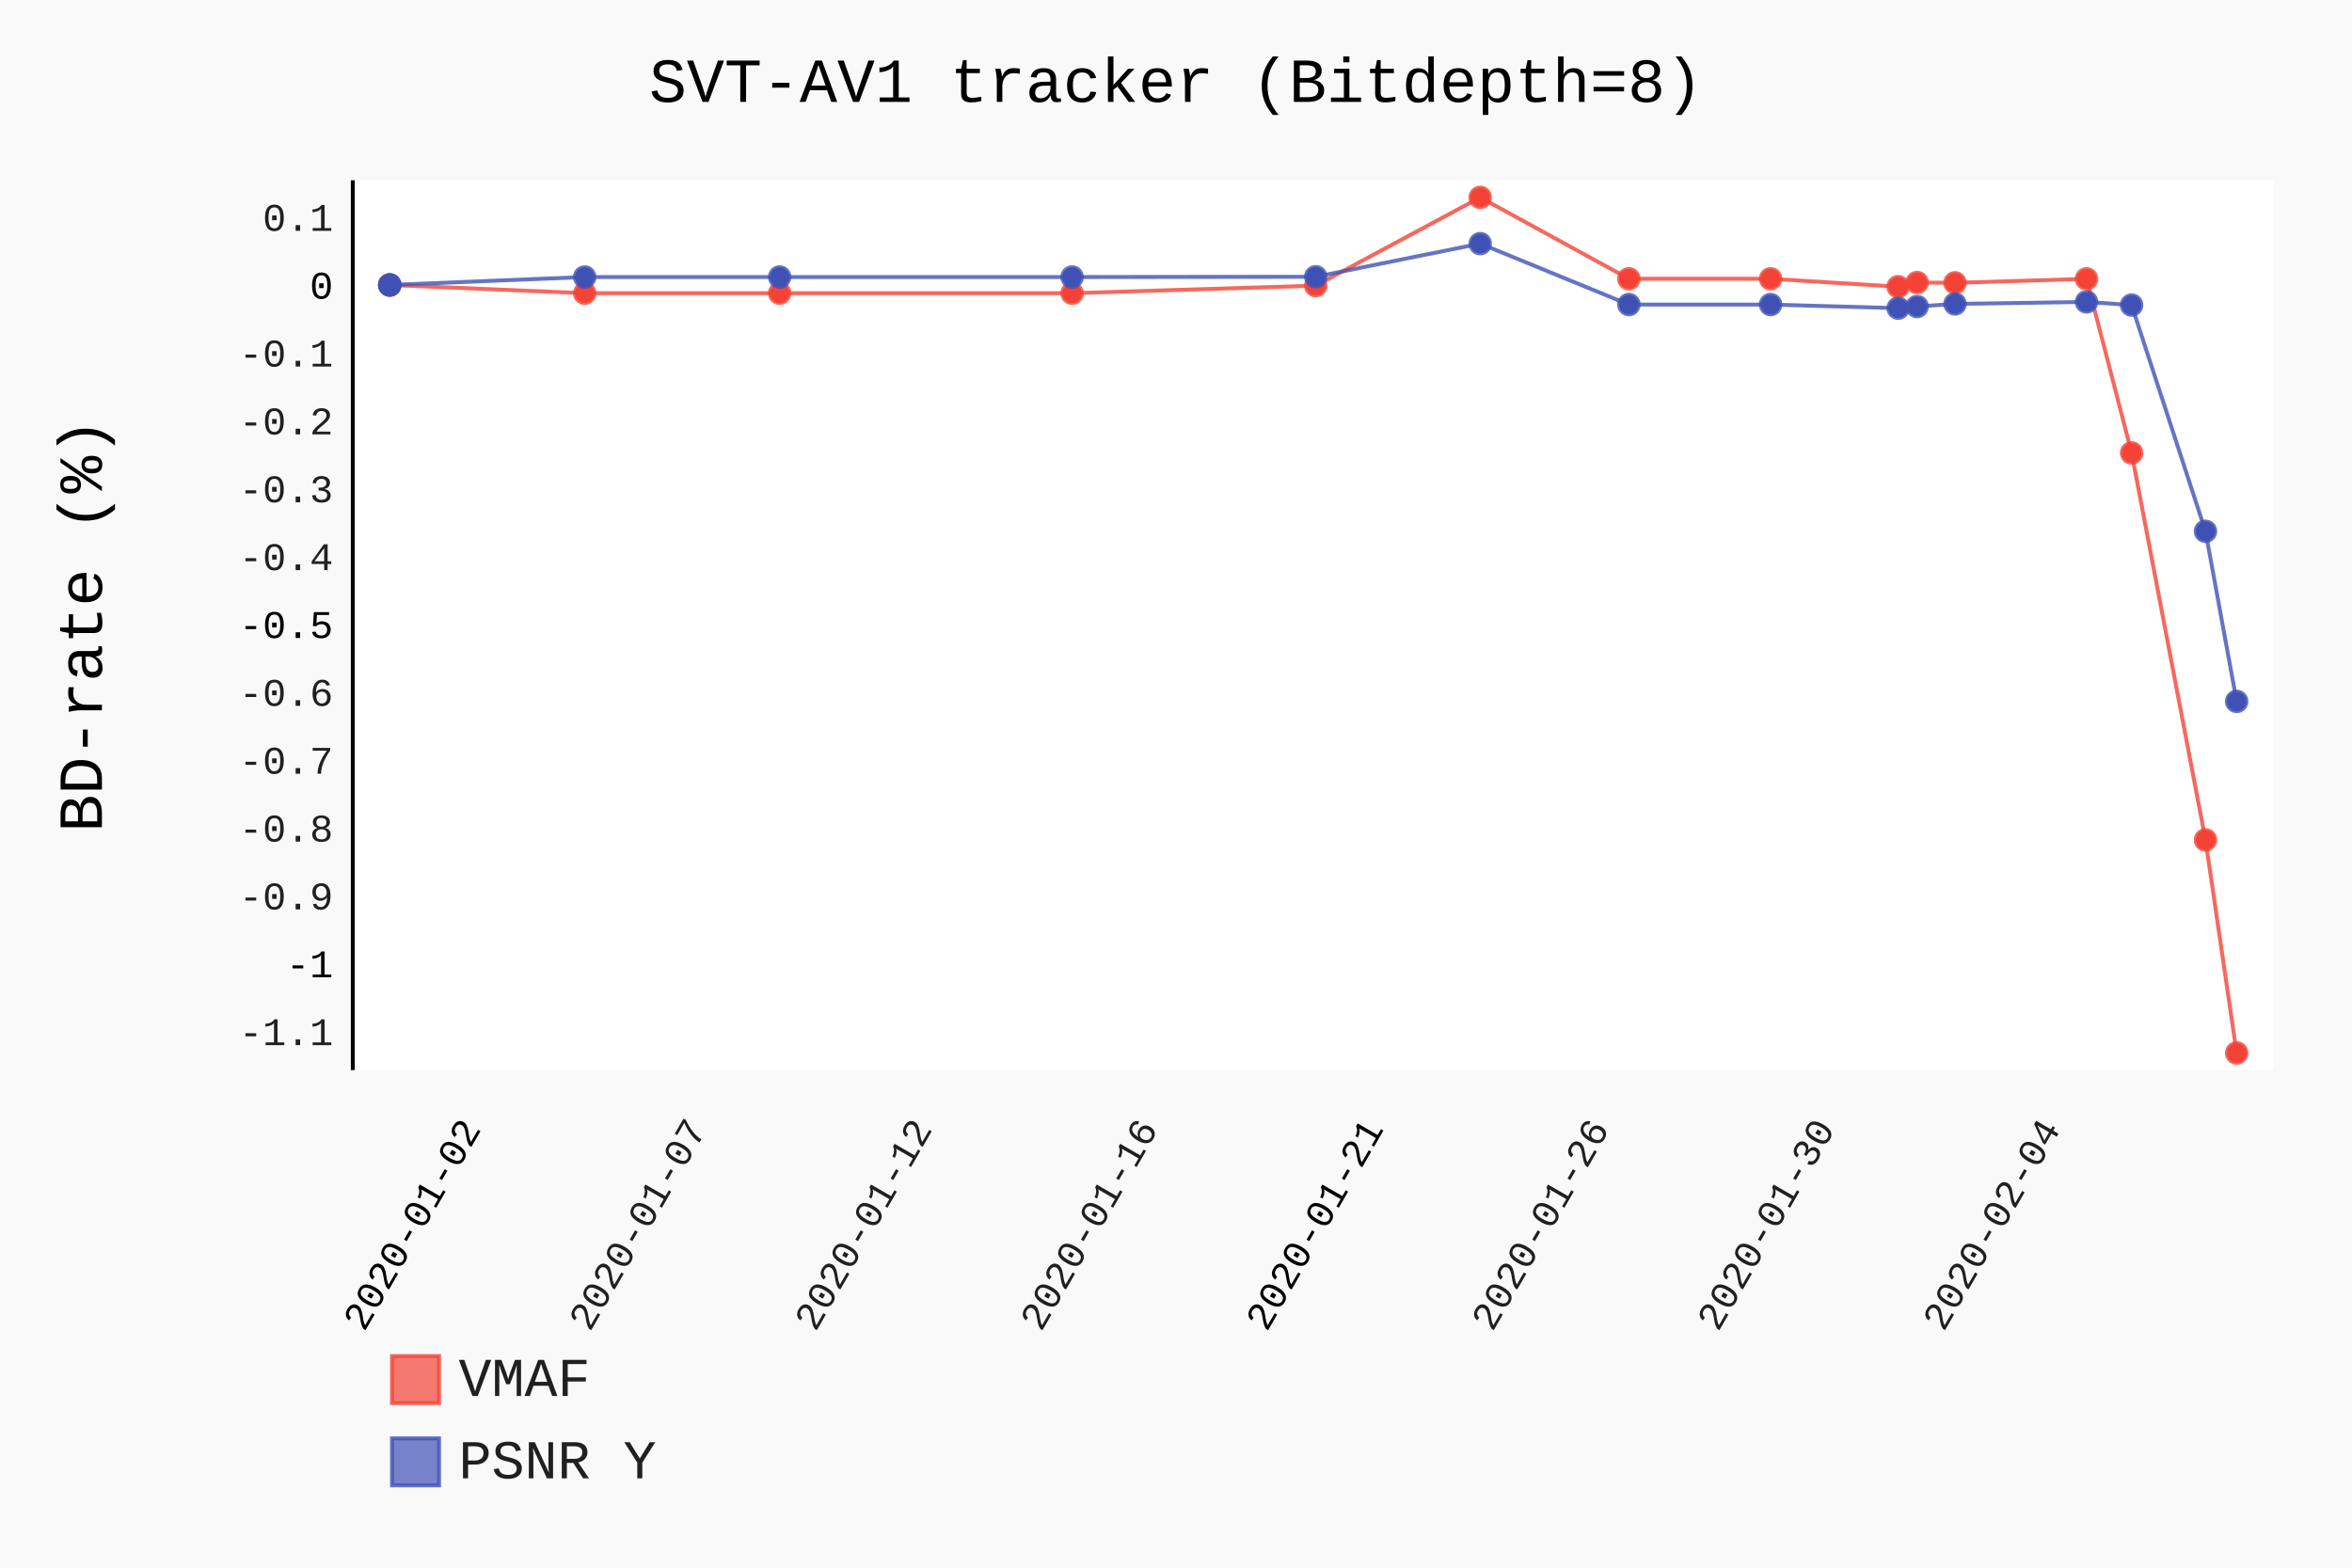
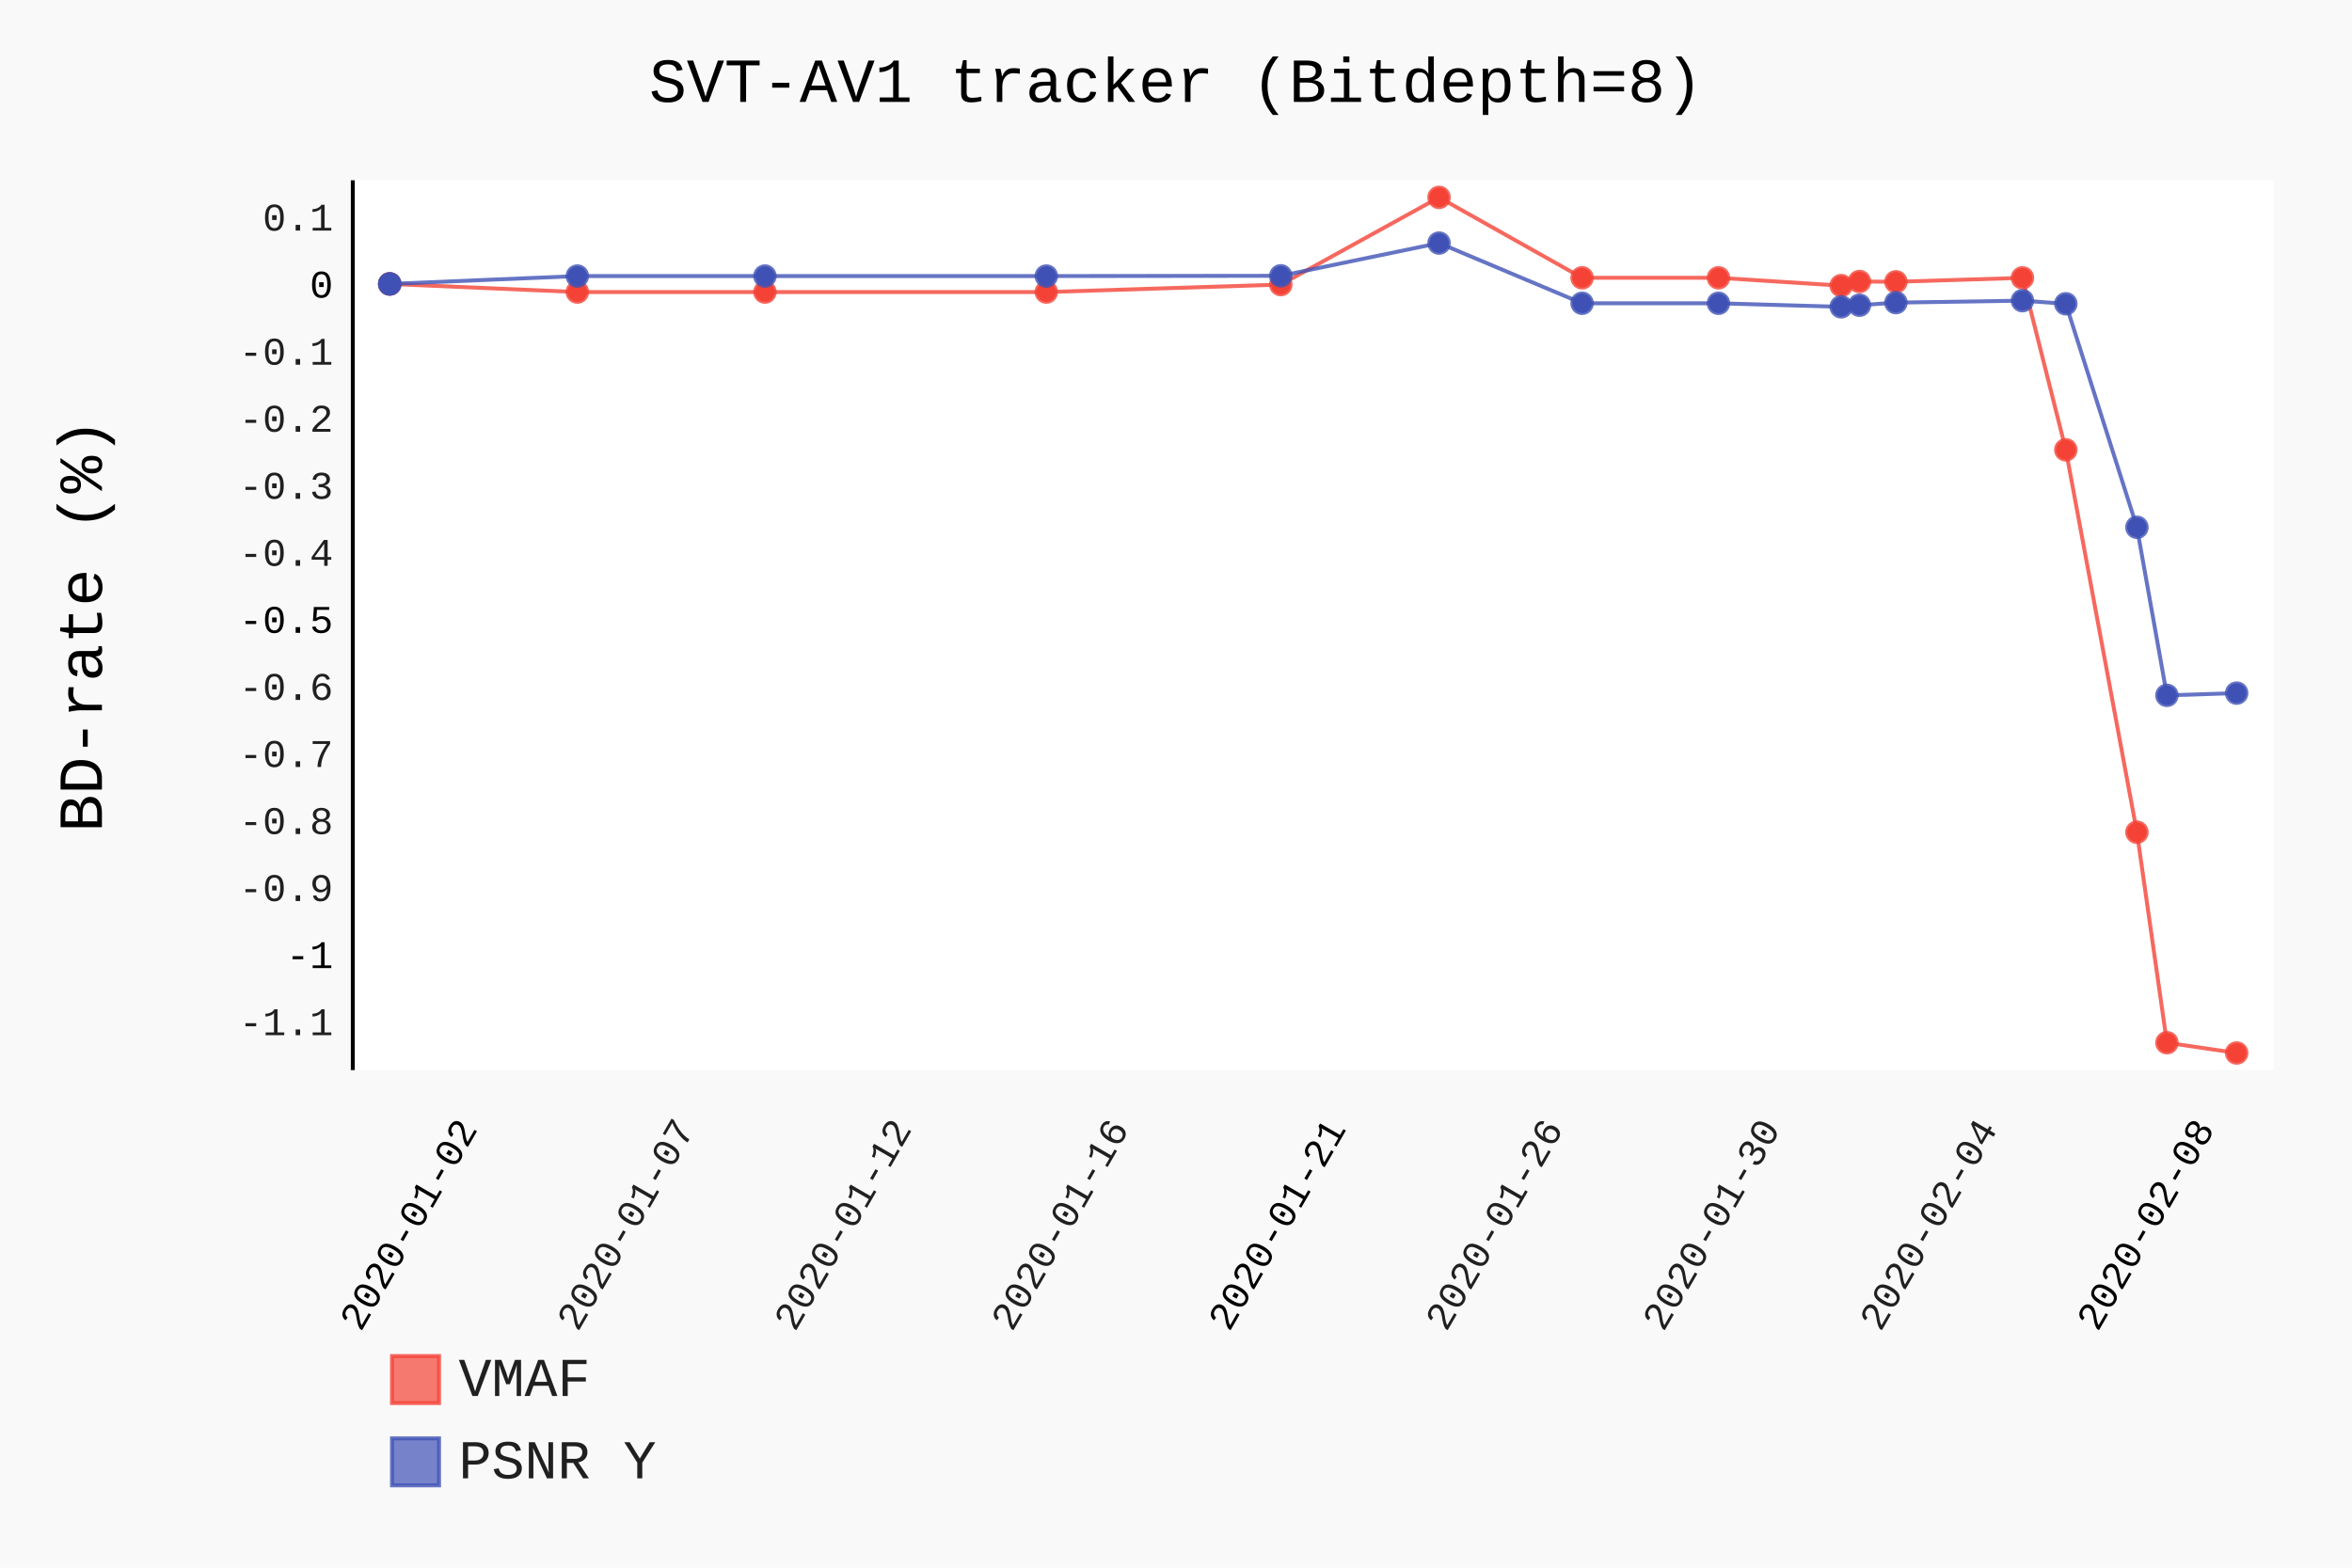
- <svg xmlns="http://www.w3.org/2000/svg" class="pygal-chart" id="chart-1b2acd1f-2057-46c0-ad8e-cc5569729073" viewBox="0 0 600 400">
+ <svg xmlns="http://www.w3.org/2000/svg" class="pygal-chart" id="chart-a83fe9d1-29c6-411e-9818-0b93f2040c43" viewBox="0 0 600 400">
  <defs>
-     <style type="text/css">#chart-1b2acd1f-2057-46c0-ad8e-cc5569729073{-webkit-user-select:none;-webkit-font-smoothing:antialiased;font-family:Consolas,"Liberation Mono",Menlo,Courier,monospace}#chart-1b2acd1f-2057-46c0-ad8e-cc5569729073 .title{font-family:Consolas,"Liberation Mono",Menlo,Courier,monospace;font-size:16px}#chart-1b2acd1f-2057-46c0-ad8e-cc5569729073 .legends .legend text{font-family:Consolas,"Liberation Mono",Menlo,Courier,monospace;font-size:14px}#chart-1b2acd1f-2057-46c0-ad8e-cc5569729073 .axis text{font-family:Consolas,"Liberation Mono",Menlo,Courier,monospace;font-size:10px}#chart-1b2acd1f-2057-46c0-ad8e-cc5569729073 .axis text.major{font-family:Consolas,"Liberation Mono",Menlo,Courier,monospace;font-size:10px}#chart-1b2acd1f-2057-46c0-ad8e-cc5569729073 .text-overlay text.value{font-family:Consolas,"Liberation Mono",Menlo,Courier,monospace;font-size:16px}#chart-1b2acd1f-2057-46c0-ad8e-cc5569729073 .text-overlay text.label{font-family:Consolas,"Liberation Mono",Menlo,Courier,monospace;font-size:10px}#chart-1b2acd1f-2057-46c0-ad8e-cc5569729073 .tooltip{font-family:Consolas,"Liberation Mono",Menlo,Courier,monospace;font-size:14px}#chart-1b2acd1f-2057-46c0-ad8e-cc5569729073 text.no_data{font-family:Consolas,"Liberation Mono",Menlo,Courier,monospace;font-size:64px}
- #chart-1b2acd1f-2057-46c0-ad8e-cc5569729073{background-color:rgba(249,249,249,1)}#chart-1b2acd1f-2057-46c0-ad8e-cc5569729073 path,#chart-1b2acd1f-2057-46c0-ad8e-cc5569729073 line,#chart-1b2acd1f-2057-46c0-ad8e-cc5569729073 rect,#chart-1b2acd1f-2057-46c0-ad8e-cc5569729073 circle{-webkit-transition:150ms;-moz-transition:150ms;transition:150ms}#chart-1b2acd1f-2057-46c0-ad8e-cc5569729073 .graph &gt; .background{fill:rgba(249,249,249,1)}#chart-1b2acd1f-2057-46c0-ad8e-cc5569729073 .plot &gt; .background{fill:rgba(255,255,255,1)}#chart-1b2acd1f-2057-46c0-ad8e-cc5569729073 .graph{fill:rgba(0,0,0,.87)}#chart-1b2acd1f-2057-46c0-ad8e-cc5569729073 text.no_data{fill:rgba(0,0,0,1)}#chart-1b2acd1f-2057-46c0-ad8e-cc5569729073 .title{fill:rgba(0,0,0,1)}#chart-1b2acd1f-2057-46c0-ad8e-cc5569729073 .legends .legend text{fill:rgba(0,0,0,.87)}#chart-1b2acd1f-2057-46c0-ad8e-cc5569729073 .legends .legend:hover text{fill:rgba(0,0,0,1)}#chart-1b2acd1f-2057-46c0-ad8e-cc5569729073 .axis .line{stroke:rgba(0,0,0,1)}#chart-1b2acd1f-2057-46c0-ad8e-cc5569729073 .axis .guide.line{stroke:rgba(0,0,0,.54)}#chart-1b2acd1f-2057-46c0-ad8e-cc5569729073 .axis .major.line{stroke:rgba(0,0,0,.87)}#chart-1b2acd1f-2057-46c0-ad8e-cc5569729073 .axis text.major{fill:rgba(0,0,0,1)}#chart-1b2acd1f-2057-46c0-ad8e-cc5569729073 .axis.y .guides:hover .guide.line,#chart-1b2acd1f-2057-46c0-ad8e-cc5569729073 .line-graph .axis.x .guides:hover .guide.line,#chart-1b2acd1f-2057-46c0-ad8e-cc5569729073 .stackedline-graph .axis.x .guides:hover .guide.line,#chart-1b2acd1f-2057-46c0-ad8e-cc5569729073 .xy-graph .axis.x .guides:hover .guide.line{stroke:rgba(0,0,0,1)}#chart-1b2acd1f-2057-46c0-ad8e-cc5569729073 .axis .guides:hover text{fill:rgba(0,0,0,1)}#chart-1b2acd1f-2057-46c0-ad8e-cc5569729073 .reactive{fill-opacity:.7;stroke-opacity:.8}#chart-1b2acd1f-2057-46c0-ad8e-cc5569729073 .ci{stroke:rgba(0,0,0,.87)}#chart-1b2acd1f-2057-46c0-ad8e-cc5569729073 .reactive.active,#chart-1b2acd1f-2057-46c0-ad8e-cc5569729073 .active .reactive{fill-opacity:.8;stroke-opacity:.9;stroke-width:4}#chart-1b2acd1f-2057-46c0-ad8e-cc5569729073 .ci .reactive.active{stroke-width:1.5}#chart-1b2acd1f-2057-46c0-ad8e-cc5569729073 .series text{fill:rgba(0,0,0,1)}#chart-1b2acd1f-2057-46c0-ad8e-cc5569729073 .tooltip rect{fill:rgba(255,255,255,1);stroke:rgba(0,0,0,1);-webkit-transition:opacity 150ms;-moz-transition:opacity 150ms;transition:opacity 150ms}#chart-1b2acd1f-2057-46c0-ad8e-cc5569729073 .tooltip .label{fill:rgba(0,0,0,.87)}#chart-1b2acd1f-2057-46c0-ad8e-cc5569729073 .tooltip .label{fill:rgba(0,0,0,.87)}#chart-1b2acd1f-2057-46c0-ad8e-cc5569729073 .tooltip .legend{font-size:.8em;fill:rgba(0,0,0,.54)}#chart-1b2acd1f-2057-46c0-ad8e-cc5569729073 .tooltip .x_label{font-size:.6em;fill:rgba(0,0,0,1)}#chart-1b2acd1f-2057-46c0-ad8e-cc5569729073 .tooltip .xlink{font-size:.5em;text-decoration:underline}#chart-1b2acd1f-2057-46c0-ad8e-cc5569729073 .tooltip .value{font-size:1.5em}#chart-1b2acd1f-2057-46c0-ad8e-cc5569729073 .bound{font-size:.5em}#chart-1b2acd1f-2057-46c0-ad8e-cc5569729073 .max-value{font-size:.75em;fill:rgba(0,0,0,.54)}#chart-1b2acd1f-2057-46c0-ad8e-cc5569729073 .map-element{fill:rgba(255,255,255,1);stroke:rgba(0,0,0,.54) !important}#chart-1b2acd1f-2057-46c0-ad8e-cc5569729073 .map-element .reactive{fill-opacity:inherit;stroke-opacity:inherit}#chart-1b2acd1f-2057-46c0-ad8e-cc5569729073 .color-0,#chart-1b2acd1f-2057-46c0-ad8e-cc5569729073 .color-0 a:visited{stroke:#F44336;fill:#F44336}#chart-1b2acd1f-2057-46c0-ad8e-cc5569729073 .color-1,#chart-1b2acd1f-2057-46c0-ad8e-cc5569729073 .color-1 a:visited{stroke:#3F51B5;fill:#3F51B5}#chart-1b2acd1f-2057-46c0-ad8e-cc5569729073 .text-overlay .color-0 text{fill:black}#chart-1b2acd1f-2057-46c0-ad8e-cc5569729073 .text-overlay .color-1 text{fill:black}
- #chart-1b2acd1f-2057-46c0-ad8e-cc5569729073 text.no_data{text-anchor:middle}#chart-1b2acd1f-2057-46c0-ad8e-cc5569729073 .guide.line{fill:none}#chart-1b2acd1f-2057-46c0-ad8e-cc5569729073 .centered{text-anchor:middle}#chart-1b2acd1f-2057-46c0-ad8e-cc5569729073 .title{text-anchor:middle}#chart-1b2acd1f-2057-46c0-ad8e-cc5569729073 .legends .legend text{fill-opacity:1}#chart-1b2acd1f-2057-46c0-ad8e-cc5569729073 .axis.x text{text-anchor:middle}#chart-1b2acd1f-2057-46c0-ad8e-cc5569729073 .axis.x:not(.web) text[transform]{text-anchor:start}#chart-1b2acd1f-2057-46c0-ad8e-cc5569729073 .axis.x:not(.web) text[transform].backwards{text-anchor:end}#chart-1b2acd1f-2057-46c0-ad8e-cc5569729073 .axis.y text{text-anchor:end}#chart-1b2acd1f-2057-46c0-ad8e-cc5569729073 .axis.y text[transform].backwards{text-anchor:start}#chart-1b2acd1f-2057-46c0-ad8e-cc5569729073 .axis.y2 text{text-anchor:start}#chart-1b2acd1f-2057-46c0-ad8e-cc5569729073 .axis.y2 text[transform].backwards{text-anchor:end}#chart-1b2acd1f-2057-46c0-ad8e-cc5569729073 .axis .guide.line{stroke-dasharray:4,4}#chart-1b2acd1f-2057-46c0-ad8e-cc5569729073 .axis .major.guide.line{stroke-dasharray:6,6}#chart-1b2acd1f-2057-46c0-ad8e-cc5569729073 .horizontal .axis.y .guide.line,#chart-1b2acd1f-2057-46c0-ad8e-cc5569729073 .horizontal .axis.y2 .guide.line,#chart-1b2acd1f-2057-46c0-ad8e-cc5569729073 .vertical .axis.x .guide.line{opacity:0}#chart-1b2acd1f-2057-46c0-ad8e-cc5569729073 .horizontal .axis.always_show .guide.line,#chart-1b2acd1f-2057-46c0-ad8e-cc5569729073 .vertical .axis.always_show .guide.line{opacity:1 !important}#chart-1b2acd1f-2057-46c0-ad8e-cc5569729073 .axis.y .guides:hover .guide.line,#chart-1b2acd1f-2057-46c0-ad8e-cc5569729073 .axis.y2 .guides:hover .guide.line,#chart-1b2acd1f-2057-46c0-ad8e-cc5569729073 .axis.x .guides:hover .guide.line{opacity:1}#chart-1b2acd1f-2057-46c0-ad8e-cc5569729073 .axis .guides:hover text{opacity:1}#chart-1b2acd1f-2057-46c0-ad8e-cc5569729073 .nofill{fill:none}#chart-1b2acd1f-2057-46c0-ad8e-cc5569729073 .subtle-fill{fill-opacity:.2}#chart-1b2acd1f-2057-46c0-ad8e-cc5569729073 .dot{stroke-width:1px;fill-opacity:1}#chart-1b2acd1f-2057-46c0-ad8e-cc5569729073 .dot.active{stroke-width:5px}#chart-1b2acd1f-2057-46c0-ad8e-cc5569729073 .dot.negative{fill:transparent}#chart-1b2acd1f-2057-46c0-ad8e-cc5569729073 text,#chart-1b2acd1f-2057-46c0-ad8e-cc5569729073 tspan{stroke:none !important}#chart-1b2acd1f-2057-46c0-ad8e-cc5569729073 .series text.active{opacity:1}#chart-1b2acd1f-2057-46c0-ad8e-cc5569729073 .tooltip rect{fill-opacity:.95;stroke-width:.5}#chart-1b2acd1f-2057-46c0-ad8e-cc5569729073 .tooltip text{fill-opacity:1}#chart-1b2acd1f-2057-46c0-ad8e-cc5569729073 .showable{visibility:hidden}#chart-1b2acd1f-2057-46c0-ad8e-cc5569729073 .showable.shown{visibility:visible}#chart-1b2acd1f-2057-46c0-ad8e-cc5569729073 .gauge-background{fill:rgba(229,229,229,1);stroke:none}#chart-1b2acd1f-2057-46c0-ad8e-cc5569729073 .bg-lines{stroke:rgba(249,249,249,1);stroke-width:2px}</style>
+     <style type="text/css">#chart-a83fe9d1-29c6-411e-9818-0b93f2040c43{-webkit-user-select:none;-webkit-font-smoothing:antialiased;font-family:Consolas,"Liberation Mono",Menlo,Courier,monospace}#chart-a83fe9d1-29c6-411e-9818-0b93f2040c43 .title{font-family:Consolas,"Liberation Mono",Menlo,Courier,monospace;font-size:16px}#chart-a83fe9d1-29c6-411e-9818-0b93f2040c43 .legends .legend text{font-family:Consolas,"Liberation Mono",Menlo,Courier,monospace;font-size:14px}#chart-a83fe9d1-29c6-411e-9818-0b93f2040c43 .axis text{font-family:Consolas,"Liberation Mono",Menlo,Courier,monospace;font-size:10px}#chart-a83fe9d1-29c6-411e-9818-0b93f2040c43 .axis text.major{font-family:Consolas,"Liberation Mono",Menlo,Courier,monospace;font-size:10px}#chart-a83fe9d1-29c6-411e-9818-0b93f2040c43 .text-overlay text.value{font-family:Consolas,"Liberation Mono",Menlo,Courier,monospace;font-size:16px}#chart-a83fe9d1-29c6-411e-9818-0b93f2040c43 .text-overlay text.label{font-family:Consolas,"Liberation Mono",Menlo,Courier,monospace;font-size:10px}#chart-a83fe9d1-29c6-411e-9818-0b93f2040c43 .tooltip{font-family:Consolas,"Liberation Mono",Menlo,Courier,monospace;font-size:14px}#chart-a83fe9d1-29c6-411e-9818-0b93f2040c43 text.no_data{font-family:Consolas,"Liberation Mono",Menlo,Courier,monospace;font-size:64px}
+ #chart-a83fe9d1-29c6-411e-9818-0b93f2040c43{background-color:rgba(249,249,249,1)}#chart-a83fe9d1-29c6-411e-9818-0b93f2040c43 path,#chart-a83fe9d1-29c6-411e-9818-0b93f2040c43 line,#chart-a83fe9d1-29c6-411e-9818-0b93f2040c43 rect,#chart-a83fe9d1-29c6-411e-9818-0b93f2040c43 circle{-webkit-transition:150ms;-moz-transition:150ms;transition:150ms}#chart-a83fe9d1-29c6-411e-9818-0b93f2040c43 .graph &gt; .background{fill:rgba(249,249,249,1)}#chart-a83fe9d1-29c6-411e-9818-0b93f2040c43 .plot &gt; .background{fill:rgba(255,255,255,1)}#chart-a83fe9d1-29c6-411e-9818-0b93f2040c43 .graph{fill:rgba(0,0,0,.87)}#chart-a83fe9d1-29c6-411e-9818-0b93f2040c43 text.no_data{fill:rgba(0,0,0,1)}#chart-a83fe9d1-29c6-411e-9818-0b93f2040c43 .title{fill:rgba(0,0,0,1)}#chart-a83fe9d1-29c6-411e-9818-0b93f2040c43 .legends .legend text{fill:rgba(0,0,0,.87)}#chart-a83fe9d1-29c6-411e-9818-0b93f2040c43 .legends .legend:hover text{fill:rgba(0,0,0,1)}#chart-a83fe9d1-29c6-411e-9818-0b93f2040c43 .axis .line{stroke:rgba(0,0,0,1)}#chart-a83fe9d1-29c6-411e-9818-0b93f2040c43 .axis .guide.line{stroke:rgba(0,0,0,.54)}#chart-a83fe9d1-29c6-411e-9818-0b93f2040c43 .axis .major.line{stroke:rgba(0,0,0,.87)}#chart-a83fe9d1-29c6-411e-9818-0b93f2040c43 .axis text.major{fill:rgba(0,0,0,1)}#chart-a83fe9d1-29c6-411e-9818-0b93f2040c43 .axis.y .guides:hover .guide.line,#chart-a83fe9d1-29c6-411e-9818-0b93f2040c43 .line-graph .axis.x .guides:hover .guide.line,#chart-a83fe9d1-29c6-411e-9818-0b93f2040c43 .stackedline-graph .axis.x .guides:hover .guide.line,#chart-a83fe9d1-29c6-411e-9818-0b93f2040c43 .xy-graph .axis.x .guides:hover .guide.line{stroke:rgba(0,0,0,1)}#chart-a83fe9d1-29c6-411e-9818-0b93f2040c43 .axis .guides:hover text{fill:rgba(0,0,0,1)}#chart-a83fe9d1-29c6-411e-9818-0b93f2040c43 .reactive{fill-opacity:.7;stroke-opacity:.8}#chart-a83fe9d1-29c6-411e-9818-0b93f2040c43 .ci{stroke:rgba(0,0,0,.87)}#chart-a83fe9d1-29c6-411e-9818-0b93f2040c43 .reactive.active,#chart-a83fe9d1-29c6-411e-9818-0b93f2040c43 .active .reactive{fill-opacity:.8;stroke-opacity:.9;stroke-width:4}#chart-a83fe9d1-29c6-411e-9818-0b93f2040c43 .ci .reactive.active{stroke-width:1.5}#chart-a83fe9d1-29c6-411e-9818-0b93f2040c43 .series text{fill:rgba(0,0,0,1)}#chart-a83fe9d1-29c6-411e-9818-0b93f2040c43 .tooltip rect{fill:rgba(255,255,255,1);stroke:rgba(0,0,0,1);-webkit-transition:opacity 150ms;-moz-transition:opacity 150ms;transition:opacity 150ms}#chart-a83fe9d1-29c6-411e-9818-0b93f2040c43 .tooltip .label{fill:rgba(0,0,0,.87)}#chart-a83fe9d1-29c6-411e-9818-0b93f2040c43 .tooltip .label{fill:rgba(0,0,0,.87)}#chart-a83fe9d1-29c6-411e-9818-0b93f2040c43 .tooltip .legend{font-size:.8em;fill:rgba(0,0,0,.54)}#chart-a83fe9d1-29c6-411e-9818-0b93f2040c43 .tooltip .x_label{font-size:.6em;fill:rgba(0,0,0,1)}#chart-a83fe9d1-29c6-411e-9818-0b93f2040c43 .tooltip .xlink{font-size:.5em;text-decoration:underline}#chart-a83fe9d1-29c6-411e-9818-0b93f2040c43 .tooltip .value{font-size:1.5em}#chart-a83fe9d1-29c6-411e-9818-0b93f2040c43 .bound{font-size:.5em}#chart-a83fe9d1-29c6-411e-9818-0b93f2040c43 .max-value{font-size:.75em;fill:rgba(0,0,0,.54)}#chart-a83fe9d1-29c6-411e-9818-0b93f2040c43 .map-element{fill:rgba(255,255,255,1);stroke:rgba(0,0,0,.54) !important}#chart-a83fe9d1-29c6-411e-9818-0b93f2040c43 .map-element .reactive{fill-opacity:inherit;stroke-opacity:inherit}#chart-a83fe9d1-29c6-411e-9818-0b93f2040c43 .color-0,#chart-a83fe9d1-29c6-411e-9818-0b93f2040c43 .color-0 a:visited{stroke:#F44336;fill:#F44336}#chart-a83fe9d1-29c6-411e-9818-0b93f2040c43 .color-1,#chart-a83fe9d1-29c6-411e-9818-0b93f2040c43 .color-1 a:visited{stroke:#3F51B5;fill:#3F51B5}#chart-a83fe9d1-29c6-411e-9818-0b93f2040c43 .text-overlay .color-0 text{fill:black}#chart-a83fe9d1-29c6-411e-9818-0b93f2040c43 .text-overlay .color-1 text{fill:black}
+ #chart-a83fe9d1-29c6-411e-9818-0b93f2040c43 text.no_data{text-anchor:middle}#chart-a83fe9d1-29c6-411e-9818-0b93f2040c43 .guide.line{fill:none}#chart-a83fe9d1-29c6-411e-9818-0b93f2040c43 .centered{text-anchor:middle}#chart-a83fe9d1-29c6-411e-9818-0b93f2040c43 .title{text-anchor:middle}#chart-a83fe9d1-29c6-411e-9818-0b93f2040c43 .legends .legend text{fill-opacity:1}#chart-a83fe9d1-29c6-411e-9818-0b93f2040c43 .axis.x text{text-anchor:middle}#chart-a83fe9d1-29c6-411e-9818-0b93f2040c43 .axis.x:not(.web) text[transform]{text-anchor:start}#chart-a83fe9d1-29c6-411e-9818-0b93f2040c43 .axis.x:not(.web) text[transform].backwards{text-anchor:end}#chart-a83fe9d1-29c6-411e-9818-0b93f2040c43 .axis.y text{text-anchor:end}#chart-a83fe9d1-29c6-411e-9818-0b93f2040c43 .axis.y text[transform].backwards{text-anchor:start}#chart-a83fe9d1-29c6-411e-9818-0b93f2040c43 .axis.y2 text{text-anchor:start}#chart-a83fe9d1-29c6-411e-9818-0b93f2040c43 .axis.y2 text[transform].backwards{text-anchor:end}#chart-a83fe9d1-29c6-411e-9818-0b93f2040c43 .axis .guide.line{stroke-dasharray:4,4}#chart-a83fe9d1-29c6-411e-9818-0b93f2040c43 .axis .major.guide.line{stroke-dasharray:6,6}#chart-a83fe9d1-29c6-411e-9818-0b93f2040c43 .horizontal .axis.y .guide.line,#chart-a83fe9d1-29c6-411e-9818-0b93f2040c43 .horizontal .axis.y2 .guide.line,#chart-a83fe9d1-29c6-411e-9818-0b93f2040c43 .vertical .axis.x .guide.line{opacity:0}#chart-a83fe9d1-29c6-411e-9818-0b93f2040c43 .horizontal .axis.always_show .guide.line,#chart-a83fe9d1-29c6-411e-9818-0b93f2040c43 .vertical .axis.always_show .guide.line{opacity:1 !important}#chart-a83fe9d1-29c6-411e-9818-0b93f2040c43 .axis.y .guides:hover .guide.line,#chart-a83fe9d1-29c6-411e-9818-0b93f2040c43 .axis.y2 .guides:hover .guide.line,#chart-a83fe9d1-29c6-411e-9818-0b93f2040c43 .axis.x .guides:hover .guide.line{opacity:1}#chart-a83fe9d1-29c6-411e-9818-0b93f2040c43 .axis .guides:hover text{opacity:1}#chart-a83fe9d1-29c6-411e-9818-0b93f2040c43 .nofill{fill:none}#chart-a83fe9d1-29c6-411e-9818-0b93f2040c43 .subtle-fill{fill-opacity:.2}#chart-a83fe9d1-29c6-411e-9818-0b93f2040c43 .dot{stroke-width:1px;fill-opacity:1}#chart-a83fe9d1-29c6-411e-9818-0b93f2040c43 .dot.active{stroke-width:5px}#chart-a83fe9d1-29c6-411e-9818-0b93f2040c43 .dot.negative{fill:transparent}#chart-a83fe9d1-29c6-411e-9818-0b93f2040c43 text,#chart-a83fe9d1-29c6-411e-9818-0b93f2040c43 tspan{stroke:none !important}#chart-a83fe9d1-29c6-411e-9818-0b93f2040c43 .series text.active{opacity:1}#chart-a83fe9d1-29c6-411e-9818-0b93f2040c43 .tooltip rect{fill-opacity:.95;stroke-width:.5}#chart-a83fe9d1-29c6-411e-9818-0b93f2040c43 .tooltip text{fill-opacity:1}#chart-a83fe9d1-29c6-411e-9818-0b93f2040c43 .showable{visibility:hidden}#chart-a83fe9d1-29c6-411e-9818-0b93f2040c43 .showable.shown{visibility:visible}#chart-a83fe9d1-29c6-411e-9818-0b93f2040c43 .gauge-background{fill:rgba(229,229,229,1);stroke:none}#chart-a83fe9d1-29c6-411e-9818-0b93f2040c43 .bg-lines{stroke:rgba(249,249,249,1);stroke-width:2px}</style>
  </defs>
  <g class="graph datetimeline-graph vertical">
    <rect class="background" height="400" width="600" x="0" y="0" />
    <g class="plot" transform="translate(90, 46)">
      <rect class="background" height="227.038" width="490.0" x="0" y="0" />
      <g class="axis y">
        <g class="guides">
-           <text class="" x="-5" y="220.678">-1.1</text>
-         </g>
-         <g class="guides">
-           <text class="major" x="-5" y="203.362">-1</text>
-         </g>
-         <g class="guides">
-           <text class="" x="-5" y="186.047">-0.9</text>
-         </g>
-         <g class="guides">
-           <text class="" x="-5" y="168.732">-0.8</text>
-         </g>
-         <g class="guides">
-           <text class="" x="-5" y="151.417">-0.7</text>
-         </g>
-         <g class="guides">
-           <text class="" x="-5" y="134.102">-0.6</text>
-         </g>
-         <g class="guides">
-           <text class="major" x="-5" y="116.787">-0.5</text>
-         </g>
-         <g class="guides">
-           <text class="" x="-5" y="99.471">-0.4</text>
-         </g>
-         <g class="guides">
-           <text class="" x="-5" y="82.156">-0.3</text>
-         </g>
-         <g class="guides">
-           <text class="" x="-5" y="64.841">-0.2</text>
-         </g>
-         <g class="guides">
-           <text class="" x="-5" y="47.526">-0.1</text>
-         </g>
-         <g class="guides">
-           <text class="major" x="-5" y="30.211">0</text>
-         </g>
-         <g class="guides">
-           <text class="" x="-5" y="12.896">0.1</text>
+           <text class="" x="-5" y="218.123">-1.1</text>
+         </g>
+         <g class="guides">
+           <text class="major" x="-5" y="201.016">-1</text>
+         </g>
+         <g class="guides">
+           <text class="" x="-5" y="183.909">-0.9</text>
+         </g>
+         <g class="guides">
+           <text class="" x="-5" y="166.801">-0.8</text>
+         </g>
+         <g class="guides">
+           <text class="" x="-5" y="149.694">-0.7</text>
+         </g>
+         <g class="guides">
+           <text class="" x="-5" y="132.587">-0.6</text>
+         </g>
+         <g class="guides">
+           <text class="major" x="-5" y="115.479">-0.5</text>
+         </g>
+         <g class="guides">
+           <text class="" x="-5" y="98.372">-0.4</text>
+         </g>
+         <g class="guides">
+           <text class="" x="-5" y="81.265">-0.3</text>
+         </g>
+         <g class="guides">
+           <text class="" x="-5" y="64.157">-0.2</text>
+         </g>
+         <g class="guides">
+           <text class="" x="-5" y="47.05">-0.1</text>
+         </g>
+         <g class="guides">
+           <text class="major" x="-5" y="29.943">0</text>
+         </g>
+         <g class="guides">
+           <text class="" x="-5" y="12.835">0.1</text>
        </g>
      </g>
      <g class="axis x">
        <path class="line" d="M0 0 v227.038" />
        <g class="guides">
-           <path class="major guide line" d="M32.908 0 v227.038" />
-           <text class="major backwards" transform="rotate(300 32.90801 242.0385)" x="32.908" y="242.038">2020-01-02</text>
-         </g>
-         <g class="guides">
-           <path class="guide line" d="M90.469 0 v227.038" />
-           <text class="backwards" transform="rotate(300 90.4691 242.0385)" x="90.469" y="242.038">2020-01-07</text>
-         </g>
-         <g class="guides">
-           <path class="guide line" d="M148.03 0 v227.038" />
-           <text class="backwards" transform="rotate(300 148.0302 242.0385)" x="148.03" y="242.038">2020-01-12</text>
-         </g>
-         <g class="guides">
-           <path class="guide line" d="M205.591 0 v227.038" />
-           <text class="backwards" transform="rotate(300 205.5913 242.0385)" x="205.591" y="242.038">2020-01-16</text>
-         </g>
-         <g class="guides">
-           <path class="major guide line" d="M263.152 0 v227.038" />
-           <text class="major backwards" transform="rotate(300 263.1524 242.0385)" x="263.152" y="242.038">2020-01-21</text>
-         </g>
-         <g class="guides">
-           <path class="guide line" d="M320.713 0 v227.038" />
-           <text class="backwards" transform="rotate(300 320.7135 242.0385)" x="320.713" y="242.038">2020-01-26</text>
-         </g>
-         <g class="guides">
-           <path class="guide line" d="M378.275 0 v227.038" />
-           <text class="backwards" transform="rotate(300 378.2746 242.0385)" x="378.275" y="242.038">2020-01-30</text>
-         </g>
-         <g class="guides">
-           <path class="guide line" d="M435.836 0 v227.038" />
-           <text class="backwards" transform="rotate(300 435.8357 242.0385)" x="435.836" y="242.038">2020-02-04</text>
+           <path class="major guide line" d="M32.021 0 v227.038" />
+           <text class="major backwards" transform="rotate(300 32.02112 242.0385)" x="32.021" y="242.038">2020-01-02</text>
+         </g>
+         <g class="guides">
+           <path class="guide line" d="M87.408 0 v227.038" />
+           <text class="backwards" transform="rotate(300 87.40848 242.0385)" x="87.408" y="242.038">2020-01-07</text>
+         </g>
+         <g class="guides">
+           <path class="guide line" d="M142.796 0 v227.038" />
+           <text class="backwards" transform="rotate(300 142.7958 242.0385)" x="142.796" y="242.038">2020-01-12</text>
+         </g>
+         <g class="guides">
+           <path class="guide line" d="M198.183 0 v227.038" />
+           <text class="backwards" transform="rotate(300 198.1832 242.0385)" x="198.183" y="242.038">2020-01-16</text>
+         </g>
+         <g class="guides">
+           <path class="major guide line" d="M253.571 0 v227.038" />
+           <text class="major backwards" transform="rotate(300 253.5706 242.0385)" x="253.571" y="242.038">2020-01-21</text>
+         </g>
+         <g class="guides">
+           <path class="guide line" d="M308.958 0 v227.038" />
+           <text class="backwards" transform="rotate(300 308.9579 242.0385)" x="308.958" y="242.038">2020-01-26</text>
+         </g>
+         <g class="guides">
+           <path class="guide line" d="M364.345 0 v227.038" />
+           <text class="backwards" transform="rotate(300 364.3453 242.0385)" x="364.345" y="242.038">2020-01-30</text>
+         </g>
+         <g class="guides">
+           <path class="guide line" d="M419.733 0 v227.038" />
+           <text class="backwards" transform="rotate(300 419.7327 242.0385)" x="419.733" y="242.038">2020-02-04</text>
+         </g>
+         <g class="guides">
+           <path class="major guide line" d="M475.12 0 v227.038" />
+           <text class="major backwards" transform="rotate(300 475.12 242.0385)" x="475.12" y="242.038">2020-02-08</text>
        </g>
      </g>
      <g class="series serie-0 color-0">
-         <path class="line reactive nofill" d="M9.423 26.711 L9.423 26.711 59.156 28.81 108.889 28.81 183.488 28.81 245.654 26.885 287.606 4.366 325.53 25.131 361.681 25.131 394.22 27.153 399.066 26.087 408.73 26.163 442.278 25.145 453.773 69.56 472.624 168.308 480.577 222.672" />
+         <path class="line reactive nofill" d="M9.423 26.443 L9.423 26.443 57.278 28.517 105.132 28.517 176.914 28.517 236.733 26.614 277.101 4.366 313.593 24.881 348.378 24.881 379.688 26.88 384.352 25.826 393.65 25.901 425.932 24.896 436.993 68.777 455.132 166.34 462.784 220.052 480.577 222.672" />
      </g>
      <g class="series serie-1 color-1">
-         <path class="line reactive nofill" d="M9.423 26.711 L9.423 26.711 59.156 24.684 108.889 24.684 183.488 24.684 245.654 24.616 287.606 16.162 325.53 31.709 361.681 31.709 394.22 32.628 399.066 32.213 408.73 31.542 442.278 31.035 453.773 31.841 472.624 89.562 480.577 132.963" />
+         <path class="line reactive nofill" d="M9.423 26.443 L9.423 26.443 57.278 24.44 105.132 24.44 176.914 24.44 236.733 24.373 277.101 16.02 313.593 31.381 348.378 31.381 379.688 32.289 384.352 31.878 393.65 31.216 425.932 30.715 436.993 31.511 455.132 88.54 462.784 131.42 480.577 130.849" />
      </g>
    </g>
    <g class="titles">
      <text class="title plot_title" x="300.0" y="26">SVT-AV1 tracker (Bitdepth=8)</text>
      <text class="title" transform="rotate(-90 0 159.5192)" x="0" y="185.519">BD-rate (%)</text>
    </g>
    <g class="plot overlay" transform="translate(90, 46)">
      <g class="series serie-0 color-0">
        <g class="dots">
-           <circle class="dot reactive tooltip-trigger" cx="9.423" cy="26.711" r="2.5" />
-         </g>
-         <g class="dots">
-           <circle class="dot reactive tooltip-trigger" cx="9.423" cy="26.711" r="2.5" />
-         </g>
-         <g class="dots">
-           <circle class="dot reactive tooltip-trigger" cx="59.156" cy="28.81" r="2.5" />
-         </g>
-         <g class="dots">
-           <circle class="dot reactive tooltip-trigger" cx="108.889" cy="28.81" r="2.5" />
-         </g>
-         <g class="dots">
-           <circle class="dot reactive tooltip-trigger" cx="183.488" cy="28.81" r="2.5" />
-         </g>
-         <g class="dots">
-           <circle class="dot reactive tooltip-trigger" cx="245.654" cy="26.885" r="2.5" />
-         </g>
-         <g class="dots">
-           <circle class="dot reactive tooltip-trigger" cx="287.606" cy="4.366" r="2.5" />
-         </g>
-         <g class="dots">
-           <circle class="dot reactive tooltip-trigger" cx="325.53" cy="25.131" r="2.5" />
-         </g>
-         <g class="dots">
-           <circle class="dot reactive tooltip-trigger" cx="361.681" cy="25.131" r="2.5" />
-         </g>
-         <g class="dots">
-           <circle class="dot reactive tooltip-trigger" cx="394.22" cy="27.153" r="2.5" />
-         </g>
-         <g class="dots">
-           <circle class="dot reactive tooltip-trigger" cx="399.066" cy="26.087" r="2.5" />
-         </g>
-         <g class="dots">
-           <circle class="dot reactive tooltip-trigger" cx="408.73" cy="26.163" r="2.5" />
-         </g>
-         <g class="dots">
-           <circle class="dot reactive tooltip-trigger" cx="442.278" cy="25.145" r="2.5" />
-         </g>
-         <g class="dots">
-           <circle class="dot reactive tooltip-trigger" cx="453.773" cy="69.56" r="2.5" />
-         </g>
-         <g class="dots">
-           <circle class="dot reactive tooltip-trigger" cx="472.624" cy="168.308" r="2.5" />
+           <circle class="dot reactive tooltip-trigger" cx="9.423" cy="26.443" r="2.5" />
+         </g>
+         <g class="dots">
+           <circle class="dot reactive tooltip-trigger" cx="9.423" cy="26.443" r="2.5" />
+         </g>
+         <g class="dots">
+           <circle class="dot reactive tooltip-trigger" cx="57.278" cy="28.517" r="2.5" />
+         </g>
+         <g class="dots">
+           <circle class="dot reactive tooltip-trigger" cx="105.132" cy="28.517" r="2.5" />
+         </g>
+         <g class="dots">
+           <circle class="dot reactive tooltip-trigger" cx="176.914" cy="28.517" r="2.5" />
+         </g>
+         <g class="dots">
+           <circle class="dot reactive tooltip-trigger" cx="236.733" cy="26.614" r="2.5" />
+         </g>
+         <g class="dots">
+           <circle class="dot reactive tooltip-trigger" cx="277.101" cy="4.366" r="2.5" />
+         </g>
+         <g class="dots">
+           <circle class="dot reactive tooltip-trigger" cx="313.593" cy="24.881" r="2.5" />
+         </g>
+         <g class="dots">
+           <circle class="dot reactive tooltip-trigger" cx="348.378" cy="24.881" r="2.5" />
+         </g>
+         <g class="dots">
+           <circle class="dot reactive tooltip-trigger" cx="379.688" cy="26.88" r="2.5" />
+         </g>
+         <g class="dots">
+           <circle class="dot reactive tooltip-trigger" cx="384.352" cy="25.826" r="2.5" />
+         </g>
+         <g class="dots">
+           <circle class="dot reactive tooltip-trigger" cx="393.65" cy="25.901" r="2.5" />
+         </g>
+         <g class="dots">
+           <circle class="dot reactive tooltip-trigger" cx="425.932" cy="24.896" r="2.5" />
+         </g>
+         <g class="dots">
+           <circle class="dot reactive tooltip-trigger" cx="436.993" cy="68.777" r="2.5" />
+         </g>
+         <g class="dots">
+           <circle class="dot reactive tooltip-trigger" cx="455.132" cy="166.34" r="2.5" />
+         </g>
+         <g class="dots">
+           <circle class="dot reactive tooltip-trigger" cx="462.784" cy="220.052" r="2.5" />
        </g>
        <g class="dots">
          <circle class="dot reactive tooltip-trigger" cx="480.577" cy="222.672" r="2.5" />
        </g>
      </g>
      <g class="series serie-1 color-1">
        <g class="dots">
-           <circle class="dot reactive tooltip-trigger" cx="9.423" cy="26.711" r="2.5" />
-         </g>
-         <g class="dots">
-           <circle class="dot reactive tooltip-trigger" cx="9.423" cy="26.711" r="2.5" />
-         </g>
-         <g class="dots">
-           <circle class="dot reactive tooltip-trigger" cx="59.156" cy="24.684" r="2.5" />
-         </g>
-         <g class="dots">
-           <circle class="dot reactive tooltip-trigger" cx="108.889" cy="24.684" r="2.5" />
-         </g>
-         <g class="dots">
-           <circle class="dot reactive tooltip-trigger" cx="183.488" cy="24.684" r="2.5" />
-         </g>
-         <g class="dots">
-           <circle class="dot reactive tooltip-trigger" cx="245.654" cy="24.616" r="2.5" />
-         </g>
-         <g class="dots">
-           <circle class="dot reactive tooltip-trigger" cx="287.606" cy="16.162" r="2.5" />
-         </g>
-         <g class="dots">
-           <circle class="dot reactive tooltip-trigger" cx="325.53" cy="31.709" r="2.5" />
-         </g>
-         <g class="dots">
-           <circle class="dot reactive tooltip-trigger" cx="361.681" cy="31.709" r="2.5" />
-         </g>
-         <g class="dots">
-           <circle class="dot reactive tooltip-trigger" cx="394.22" cy="32.628" r="2.5" />
-         </g>
-         <g class="dots">
-           <circle class="dot reactive tooltip-trigger" cx="399.066" cy="32.213" r="2.5" />
-         </g>
-         <g class="dots">
-           <circle class="dot reactive tooltip-trigger" cx="408.73" cy="31.542" r="2.5" />
-         </g>
-         <g class="dots">
-           <circle class="dot reactive tooltip-trigger" cx="442.278" cy="31.035" r="2.5" />
-         </g>
-         <g class="dots">
-           <circle class="dot reactive tooltip-trigger" cx="453.773" cy="31.841" r="2.5" />
-         </g>
-         <g class="dots">
-           <circle class="dot reactive tooltip-trigger" cx="472.624" cy="89.562" r="2.5" />
-         </g>
-         <g class="dots">
-           <circle class="dot reactive tooltip-trigger" cx="480.577" cy="132.963" r="2.5" />
+           <circle class="dot reactive tooltip-trigger" cx="9.423" cy="26.443" r="2.5" />
+         </g>
+         <g class="dots">
+           <circle class="dot reactive tooltip-trigger" cx="9.423" cy="26.443" r="2.5" />
+         </g>
+         <g class="dots">
+           <circle class="dot reactive tooltip-trigger" cx="57.278" cy="24.44" r="2.5" />
+         </g>
+         <g class="dots">
+           <circle class="dot reactive tooltip-trigger" cx="105.132" cy="24.44" r="2.5" />
+         </g>
+         <g class="dots">
+           <circle class="dot reactive tooltip-trigger" cx="176.914" cy="24.44" r="2.5" />
+         </g>
+         <g class="dots">
+           <circle class="dot reactive tooltip-trigger" cx="236.733" cy="24.373" r="2.5" />
+         </g>
+         <g class="dots">
+           <circle class="dot reactive tooltip-trigger" cx="277.101" cy="16.02" r="2.5" />
+         </g>
+         <g class="dots">
+           <circle class="dot reactive tooltip-trigger" cx="313.593" cy="31.381" r="2.5" />
+         </g>
+         <g class="dots">
+           <circle class="dot reactive tooltip-trigger" cx="348.378" cy="31.381" r="2.5" />
+         </g>
+         <g class="dots">
+           <circle class="dot reactive tooltip-trigger" cx="379.688" cy="32.289" r="2.5" />
+         </g>
+         <g class="dots">
+           <circle class="dot reactive tooltip-trigger" cx="384.352" cy="31.878" r="2.5" />
+         </g>
+         <g class="dots">
+           <circle class="dot reactive tooltip-trigger" cx="393.65" cy="31.216" r="2.5" />
+         </g>
+         <g class="dots">
+           <circle class="dot reactive tooltip-trigger" cx="425.932" cy="30.715" r="2.5" />
+         </g>
+         <g class="dots">
+           <circle class="dot reactive tooltip-trigger" cx="436.993" cy="31.511" r="2.5" />
+         </g>
+         <g class="dots">
+           <circle class="dot reactive tooltip-trigger" cx="455.132" cy="88.54" r="2.5" />
+         </g>
+         <g class="dots">
+           <circle class="dot reactive tooltip-trigger" cx="462.784" cy="131.42" r="2.5" />
+         </g>
+         <g class="dots">
+           <circle class="dot reactive tooltip-trigger" cx="480.577" cy="130.849" r="2.5" />
        </g>
      </g>
    </g>
    <g class="plot text-overlay" transform="translate(90, 46)">
      <g class="series serie-0 color-0" />
      <g class="series serie-1 color-1" />
    </g>
    <g class="plot tooltip-overlay" transform="translate(90, 46)">
      <g class="tooltip" style="opacity: 0" transform="translate(0 0)">
        <rect class="tooltip-box" height="0" rx="0" ry="0" width="0" />
        <g class="text" />
      </g>
    </g>
    <g class="legends" transform="translate(100, 345)">
      <g class="legend reactive activate-serie" id="activate-serie-0">
        <rect class="color-0 reactive" height="12" width="12" x="0.0" y="1.0" />
        <text x="17.0" y="11.2">VMAF</text>
      </g>
      <g class="legend reactive activate-serie" id="activate-serie-1">
        <rect class="color-1 reactive" height="12" width="12" x="0.0" y="22.0" />
        <text x="17.0" y="32.2">PSNR Y</text>
      </g>
    </g>
  </g>
</svg>
